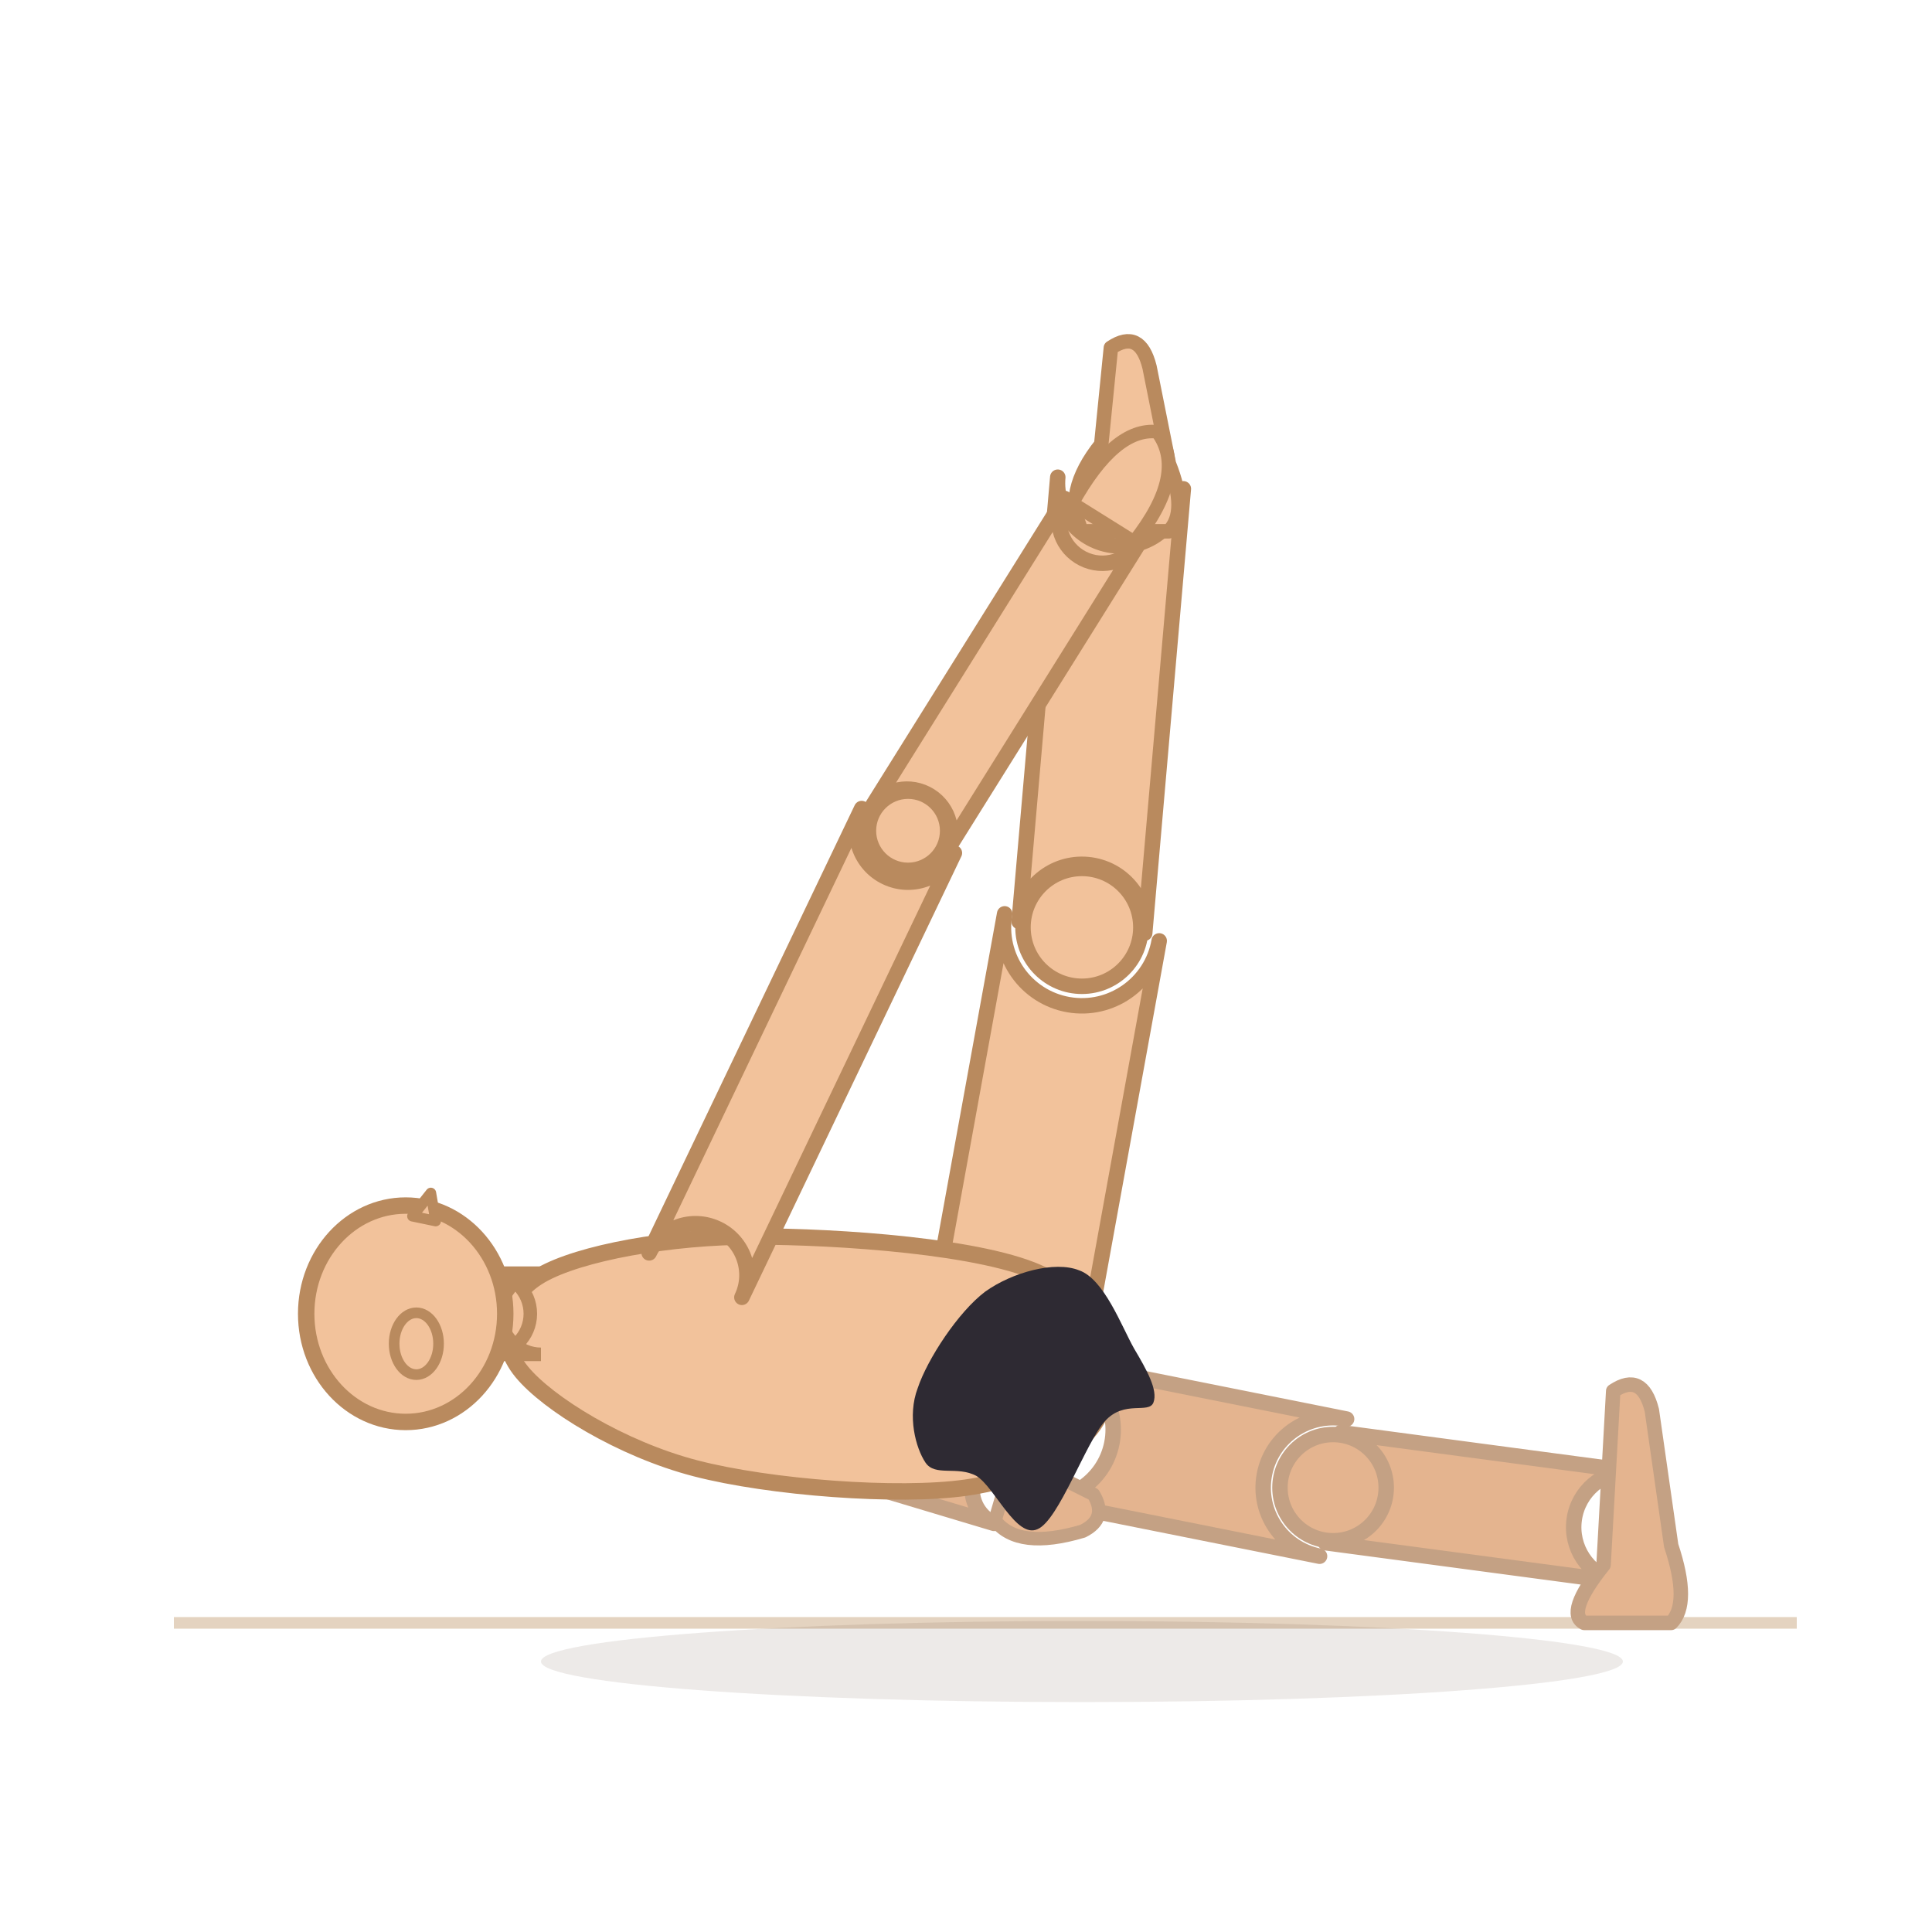
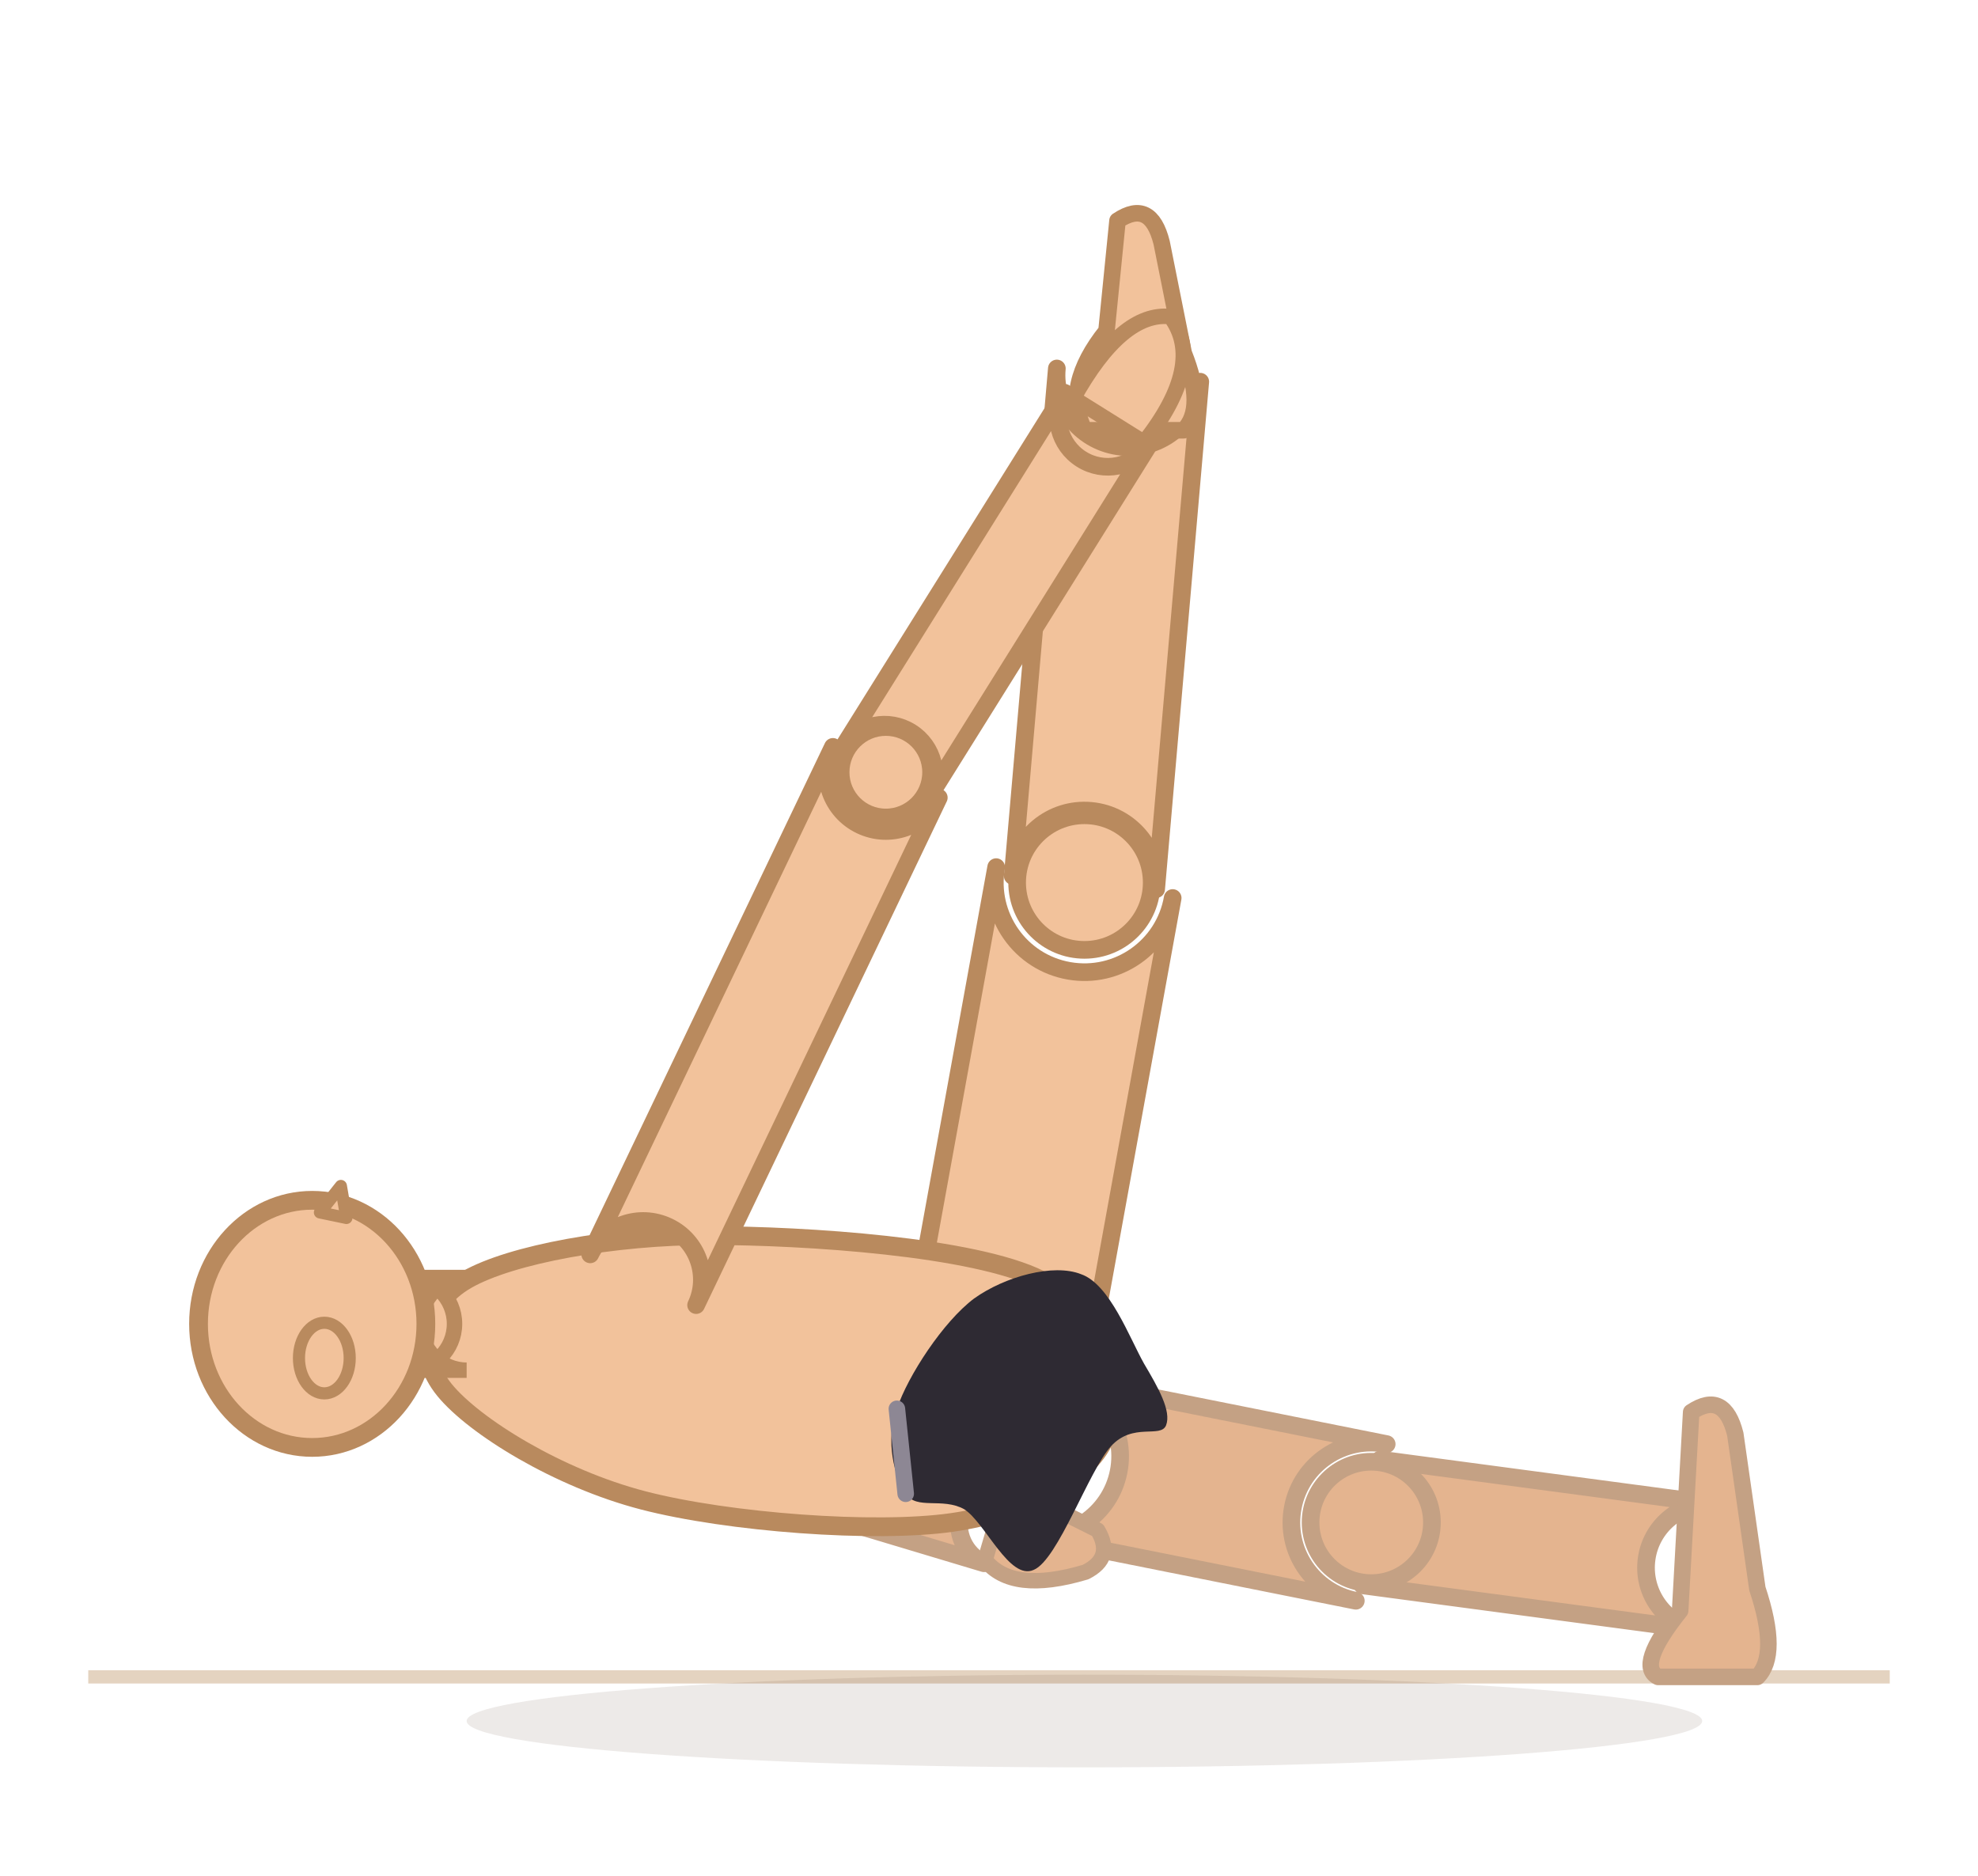
- <svg xmlns="http://www.w3.org/2000/svg" viewBox="0 0 200 200">
-   <line x1="18" y1="168" x2="186" y2="168" stroke="#e4d3c0" stroke-width="1.2" />
+ <svg xmlns="http://www.w3.org/2000/svg" viewBox="13.7 16 179.3 170">
+   <line x1="21.7" y1="168" x2="185" y2="168" stroke="#e4d3c0" stroke-width="1.2" />
  <ellipse cx="112" cy="172" rx="56" ry="4.2" fill="rgba(70,48,28,0.10)" />
  <path d="M 106.6,155.1 L 136.6,161.1 A 7.2 7.2 0 0 1 139.4,146.9 L 109.4,140.9 A 7.2 7.2 0 0 1 106.6,155.1 Z" fill="#e4b48f" stroke="#c4a184" stroke-width="1.6" stroke-linejoin="round" />
  <path d="M 137.2,159.7 L 167.2,163.7 A 5.8 5.8 0 0 1 168.8,152.3 L 138.8,148.3 A 5.8 5.8 0 0 1 137.2,159.7 Z" fill="#e4b48f" stroke="#c4a184" stroke-width="1.6" stroke-linejoin="round" />
  <circle cx="138" cy="154" r="5.5" fill="#e4b48f" stroke="#c4a184" stroke-width="1.6" />
  <path d="M 164,168 L 173,168 Q 175,166 173,160 L 171,146 Q 170,142 167,144 L 166,162 Q 162,167 164,168 Z" fill="#e4b48f" stroke="#c4a184" stroke-width="1.5" stroke-linejoin="round" />
  <path d="M 112,141.4 L 120,97.4 A 8.1 8.1 0 0 1 104,94.6 L 96,138.6 A 8.1 8.1 0 0 1 112,141.4 Z" fill="#f2c29b" stroke="#b98a5e" stroke-width="1.6" stroke-linejoin="round" />
  <path d="M 118.5,96.6 L 122.5,50.6 A 6.5 6.5 0 0 1 109.5,49.4 L 105.5,95.4 A 6.5 6.5 0 0 1 118.5,96.6 Z" fill="#f2c29b" stroke="#b98a5e" stroke-width="1.6" stroke-linejoin="round" />
  <circle cx="112" cy="96" r="6.1" fill="#f2c29b" stroke="#b98a5e" stroke-width="1.6" />
  <path d="M 112,55 L 121,55 Q 123,53 121,48 L 119,38 Q 118,34 115,36 L 114,46 Q 110,51 112,55 Z" fill="#f2c29b" stroke="#b98a5e" stroke-width="1.5" stroke-linejoin="round" />
  <path d="M 64.1,144.2 L 82.1,152.2 A 4.6 4.6 0 0 1 85.9,143.8 L 67.9,135.8 A 4.6 4.6 0 0 1 64.1,144.2 Z" fill="#e4b48f" stroke="#c4a184" stroke-width="1.6" stroke-linejoin="round" />
  <path d="M 82.9,151.7 L 102.9,157.7 A 3.9 3.9 0 0 1 105.1,150.3 L 85.1,144.3 A 3.9 3.9 0 0 1 82.9,151.7 Z" fill="#e4b48f" stroke="#c4a184" stroke-width="1.6" stroke-linejoin="round" />
  <circle cx="84" cy="148" r="3.6" fill="#e4b48f" stroke="#c4a184" stroke-width="1.6" />
  <path d="M 103,157.4 Q 105.4,160.5 112.1,158.5 Q 114.7,157.2 113.2,154.7 L 105,150.6 Z" fill="#e4b48f" stroke="#c4a184" stroke-width="1.4" stroke-linejoin="round" />
  <path d="M 56,132 C 60,129.7 69.3,128 78,128 C 86.7,128 102,129 108,132 C 114,135 115.3,142.3 114,146 C 112.7,149.7 107,153 100,154 C 93,155 79.7,154 72,152 C 64.3,150 56.7,145.3 54,142 C 51.3,138.7 52,134.3 56,132 Z" fill="#f2c29b" stroke="#b98a5e" stroke-width="1.7" stroke-linejoin="round" />
  <path d="M 76.8,134.3 L 98.8,88.3 A 5.3 5.3 0 0 1 89.2,83.7 L 67.2,129.7 A 5.3 5.3 0 0 1 76.8,134.3 Z" fill="#f2c29b" stroke="#b98a5e" stroke-width="1.6" stroke-linejoin="round" />
  <path d="M 97.8,88.4 L 117.8,56.4 A 4.5 4.5 0 0 1 110.2,51.6 L 90.2,83.6 A 4.5 4.5 0 0 1 97.8,88.4 Z" fill="#f2c29b" stroke="#b98a5e" stroke-width="1.6" stroke-linejoin="round" />
  <circle cx="94" cy="86" r="4.1" fill="#f2c29b" stroke="#b98a5e" stroke-width="1.6" />
  <path d="M 117.4,56.1 Q 123,49 119.8,44.7 Q 115.4,44.2 111,52.1 Z" fill="#f2c29b" stroke="#b98a5e" stroke-width="1.4" stroke-linejoin="round" />
  <path d="M 56,131.8 L 50.7,131.8 A 4.2 4.2 0 0 1 50.7,140.2 L 56,140.2 A 4.2 4.2 0 0 1 56,131.8 Z" fill="#f2c29b" stroke="#b98a5e" stroke-width="1.4" />
  <ellipse cx="42" cy="136" rx="10.304" ry="11.2" fill="#f2c29b" stroke="#b98a5e" stroke-width="1.7" />
  <ellipse cx="43.1" cy="139.1" rx="2.3" ry="3.2" fill="#f2c29b" stroke="#b98a5e" stroke-width="1.1" />
  <path d="M 45.1,126.4 L 44.6,123.5 L 42.7,125.9 Z" fill="#f2c29b" stroke="#b98a5e" stroke-width="1.1" stroke-linejoin="round" />
  <g data-shorts="1">
    <path d="M 95.8,151.4 C 94.8,149.9 93.9,146.6 95,143.7 C 96,140.7 99.2,135.8 102,133.7 C 104.8,131.7 109.2,130.5 111.7,131.5 C 114.3,132.4 116.1,137.3 117.4,139.6 C 118.7,141.8 119.9,143.9 119.4,145.2 C 118.9,146.4 116.4,144.9 114.4,147.1 C 112.4,149.3 109.6,157.4 107.4,158.3 C 105.2,159.3 103,154 101.1,152.8 C 99.1,151.7 96.8,152.9 95.8,151.4 Z" fill="#2e2a33" />
+     <path d="M 95.8,151.4 L 95,143.7" fill="none" stroke="#8d8794" stroke-width="1.5" stroke-linecap="round" />
  </g>
</svg>
